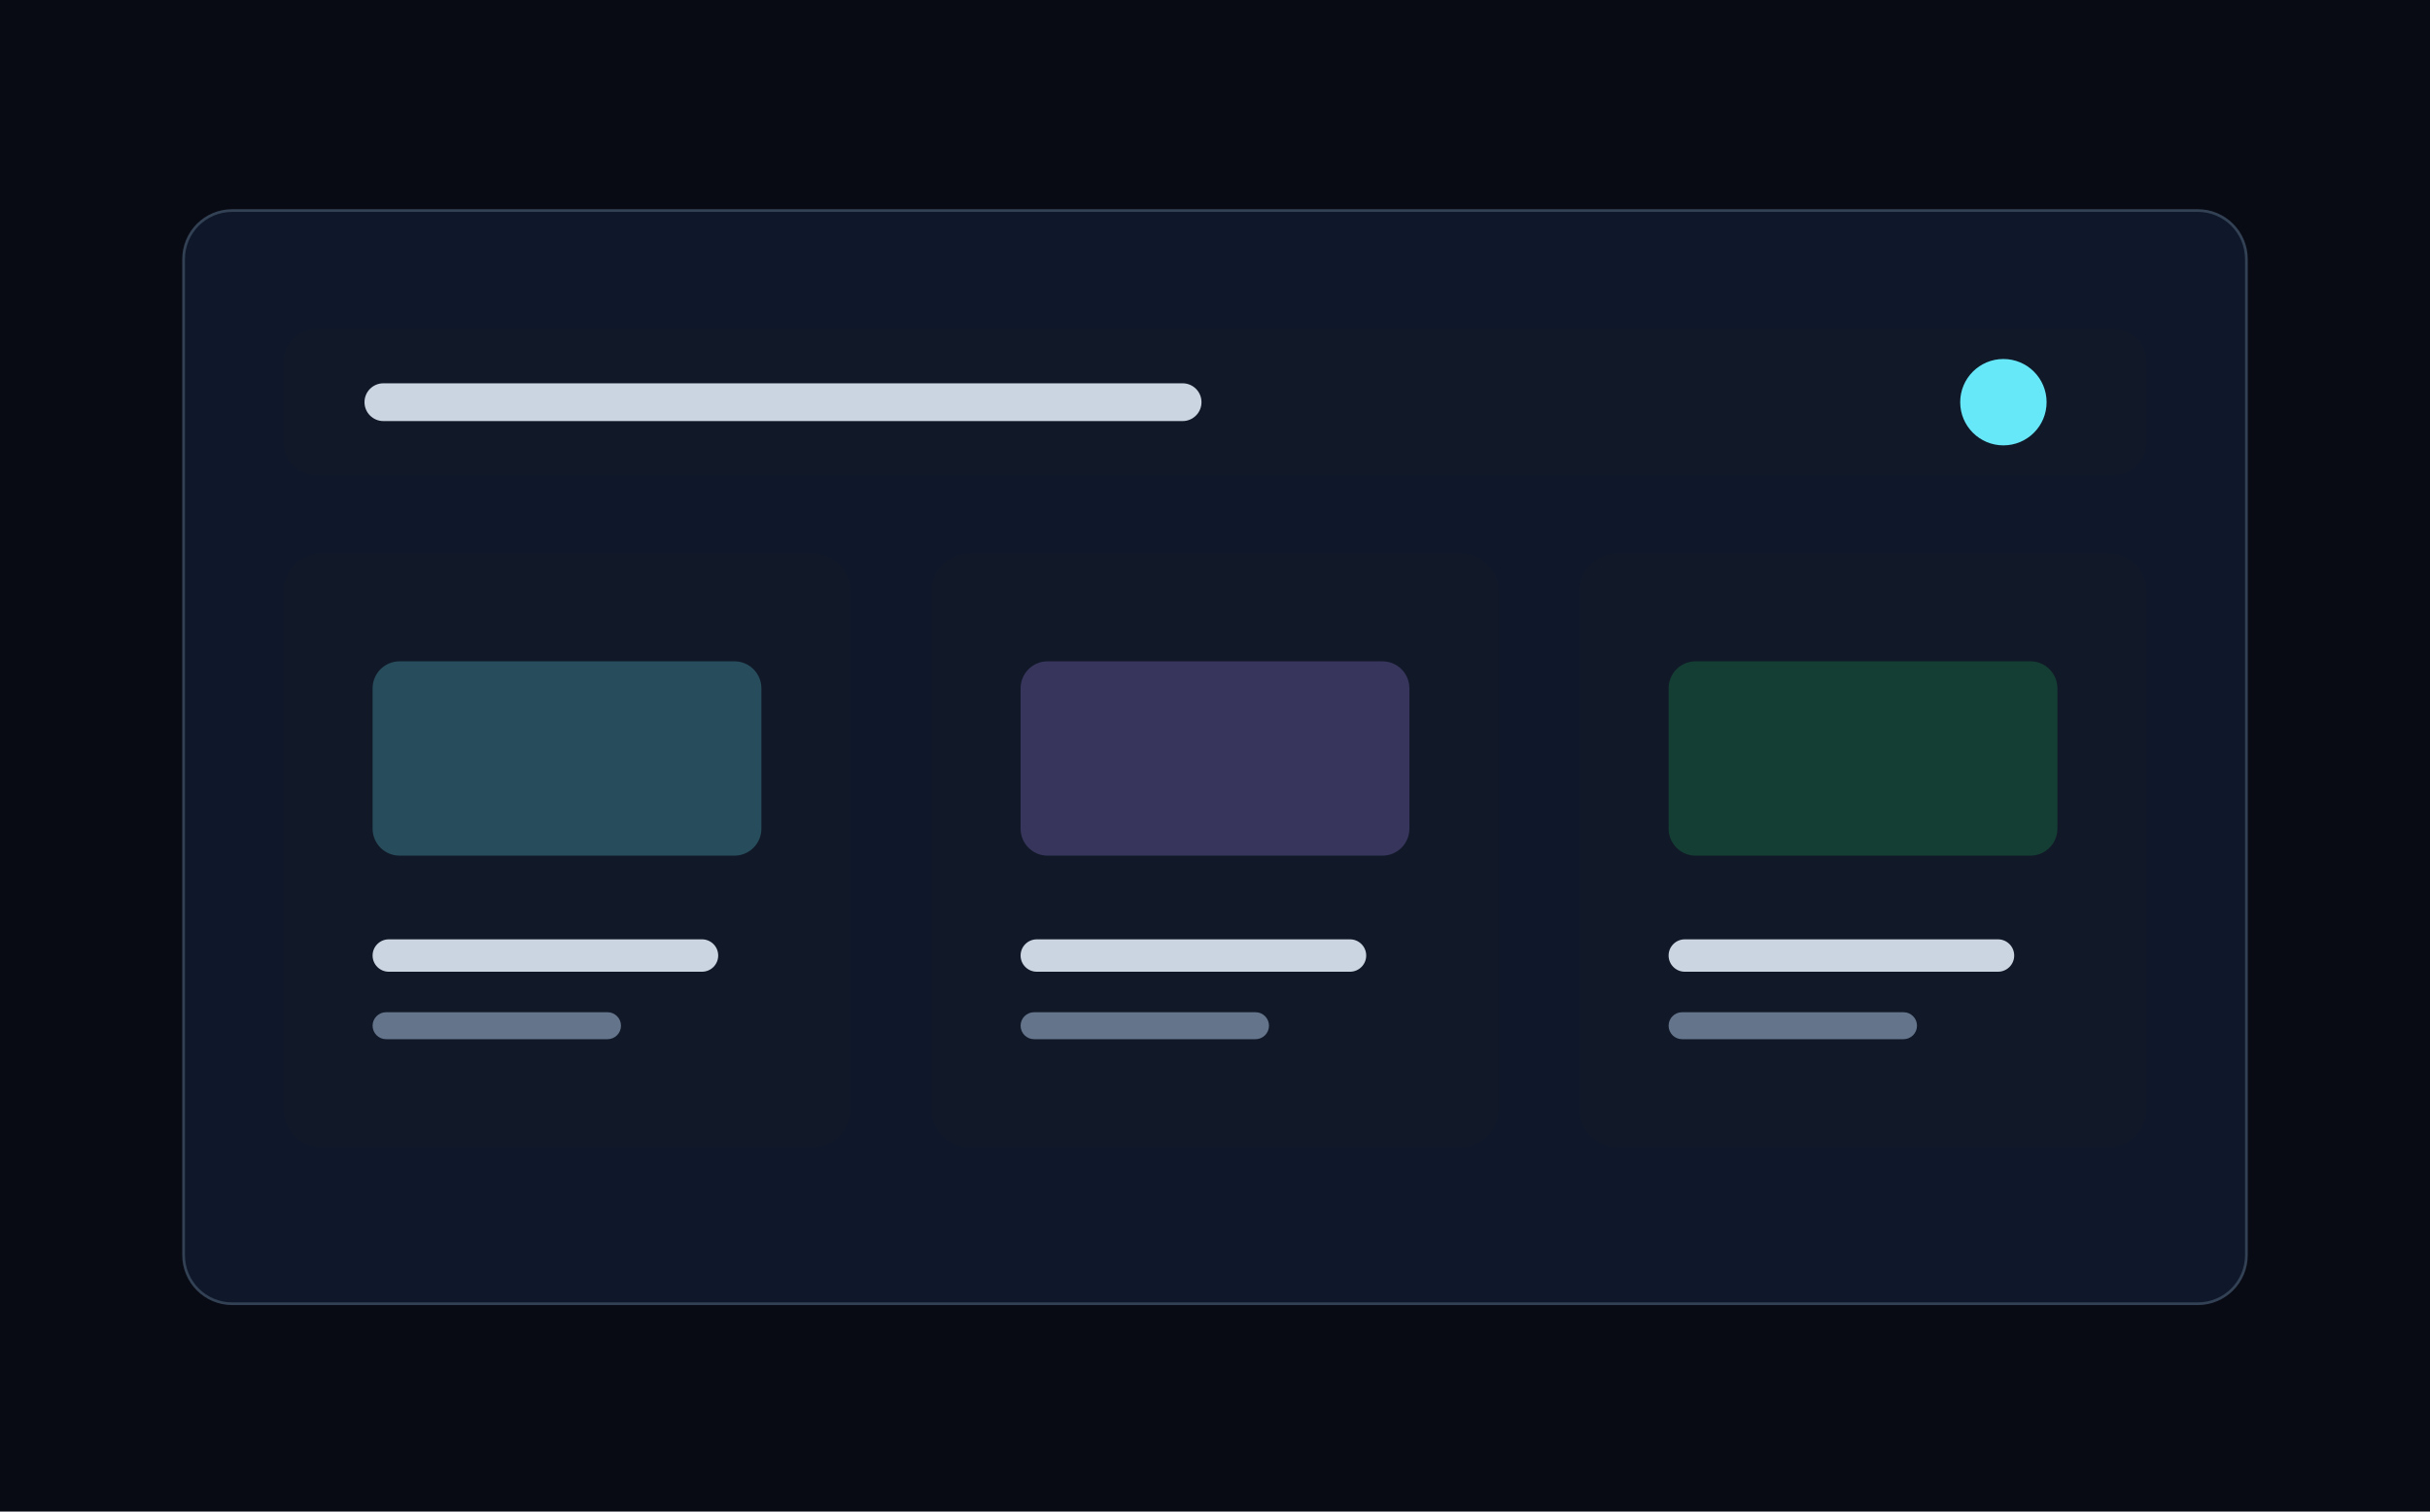
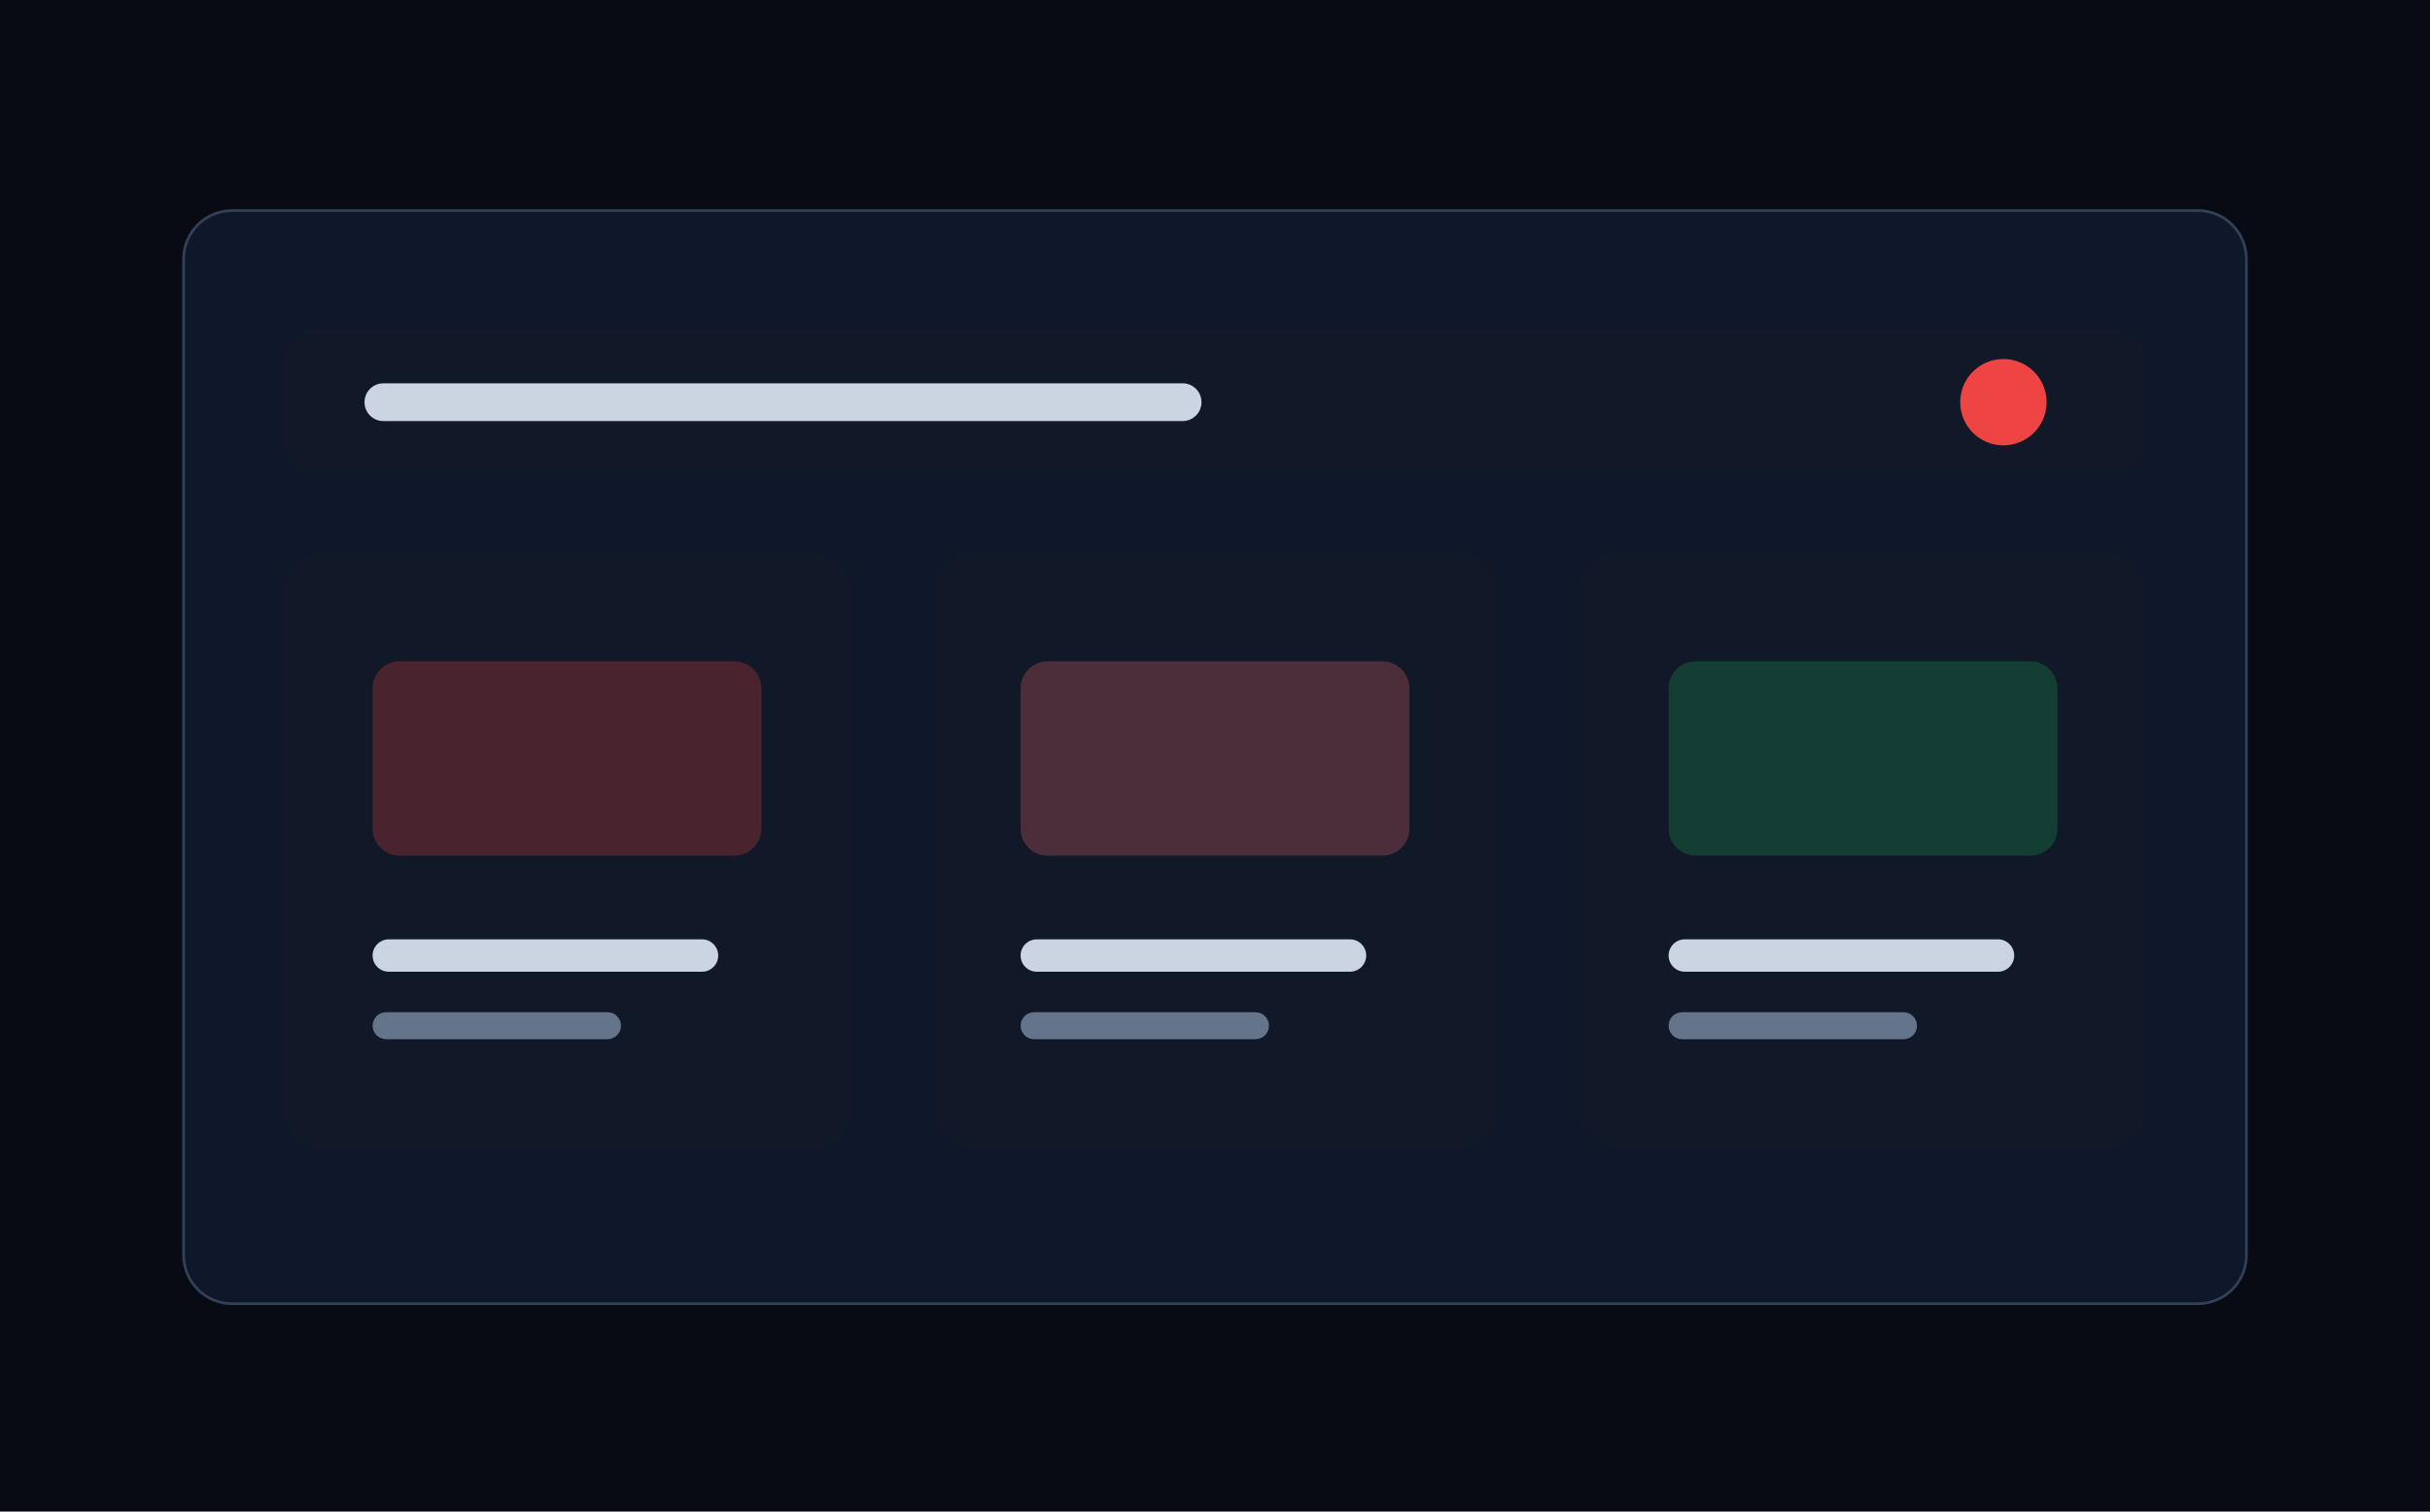
<svg xmlns="http://www.w3.org/2000/svg" width="900" height="560" viewBox="0 0 900 560">
  <rect width="900" height="560" fill="#080a14" />
  <rect x="68" y="78" width="764" height="405" rx="18" fill="#0f172a" stroke="#334155" />
  <rect x="105" y="122" width="690" height="54" rx="12" fill="#111827" />
  <rect x="105" y="205" width="210" height="220" rx="14" fill="#111827" />
  <rect x="345" y="205" width="210" height="220" rx="14" fill="#111827" />
  <rect x="585" y="205" width="210" height="220" rx="14" fill="#111827" />
-   <rect x="138" y="245" width="144" height="72" rx="10" fill="#67e8f9" opacity=".25" />
-   <rect x="378" y="245" width="144" height="72" rx="10" fill="#a78bfa" opacity=".25" />
+   <rect x="138" y="245" width="144" height="72" rx="10" fill="#ef4444" opacity=".25" />
+   <rect x="378" y="245" width="144" height="72" rx="10" fill="#f87171" opacity=".25" />
  <rect x="618" y="245" width="144" height="72" rx="10" fill="#22c55e" opacity=".22" />
  <rect x="138" y="348" width="128" height="12" rx="6" fill="#cbd5e1" />
  <rect x="138" y="375" width="92" height="10" rx="5" fill="#64748b" />
  <rect x="378" y="348" width="128" height="12" rx="6" fill="#cbd5e1" />
  <rect x="378" y="375" width="92" height="10" rx="5" fill="#64748b" />
  <rect x="618" y="348" width="128" height="12" rx="6" fill="#cbd5e1" />
  <rect x="618" y="375" width="92" height="10" rx="5" fill="#64748b" />
-   <circle cx="742" cy="149" r="16" fill="#67e8f9" />
+   <circle cx="742" cy="149" r="16" fill="#ef4444" />
  <rect x="135" y="142" width="310" height="14" rx="7" fill="#cbd5e1" />
</svg>
